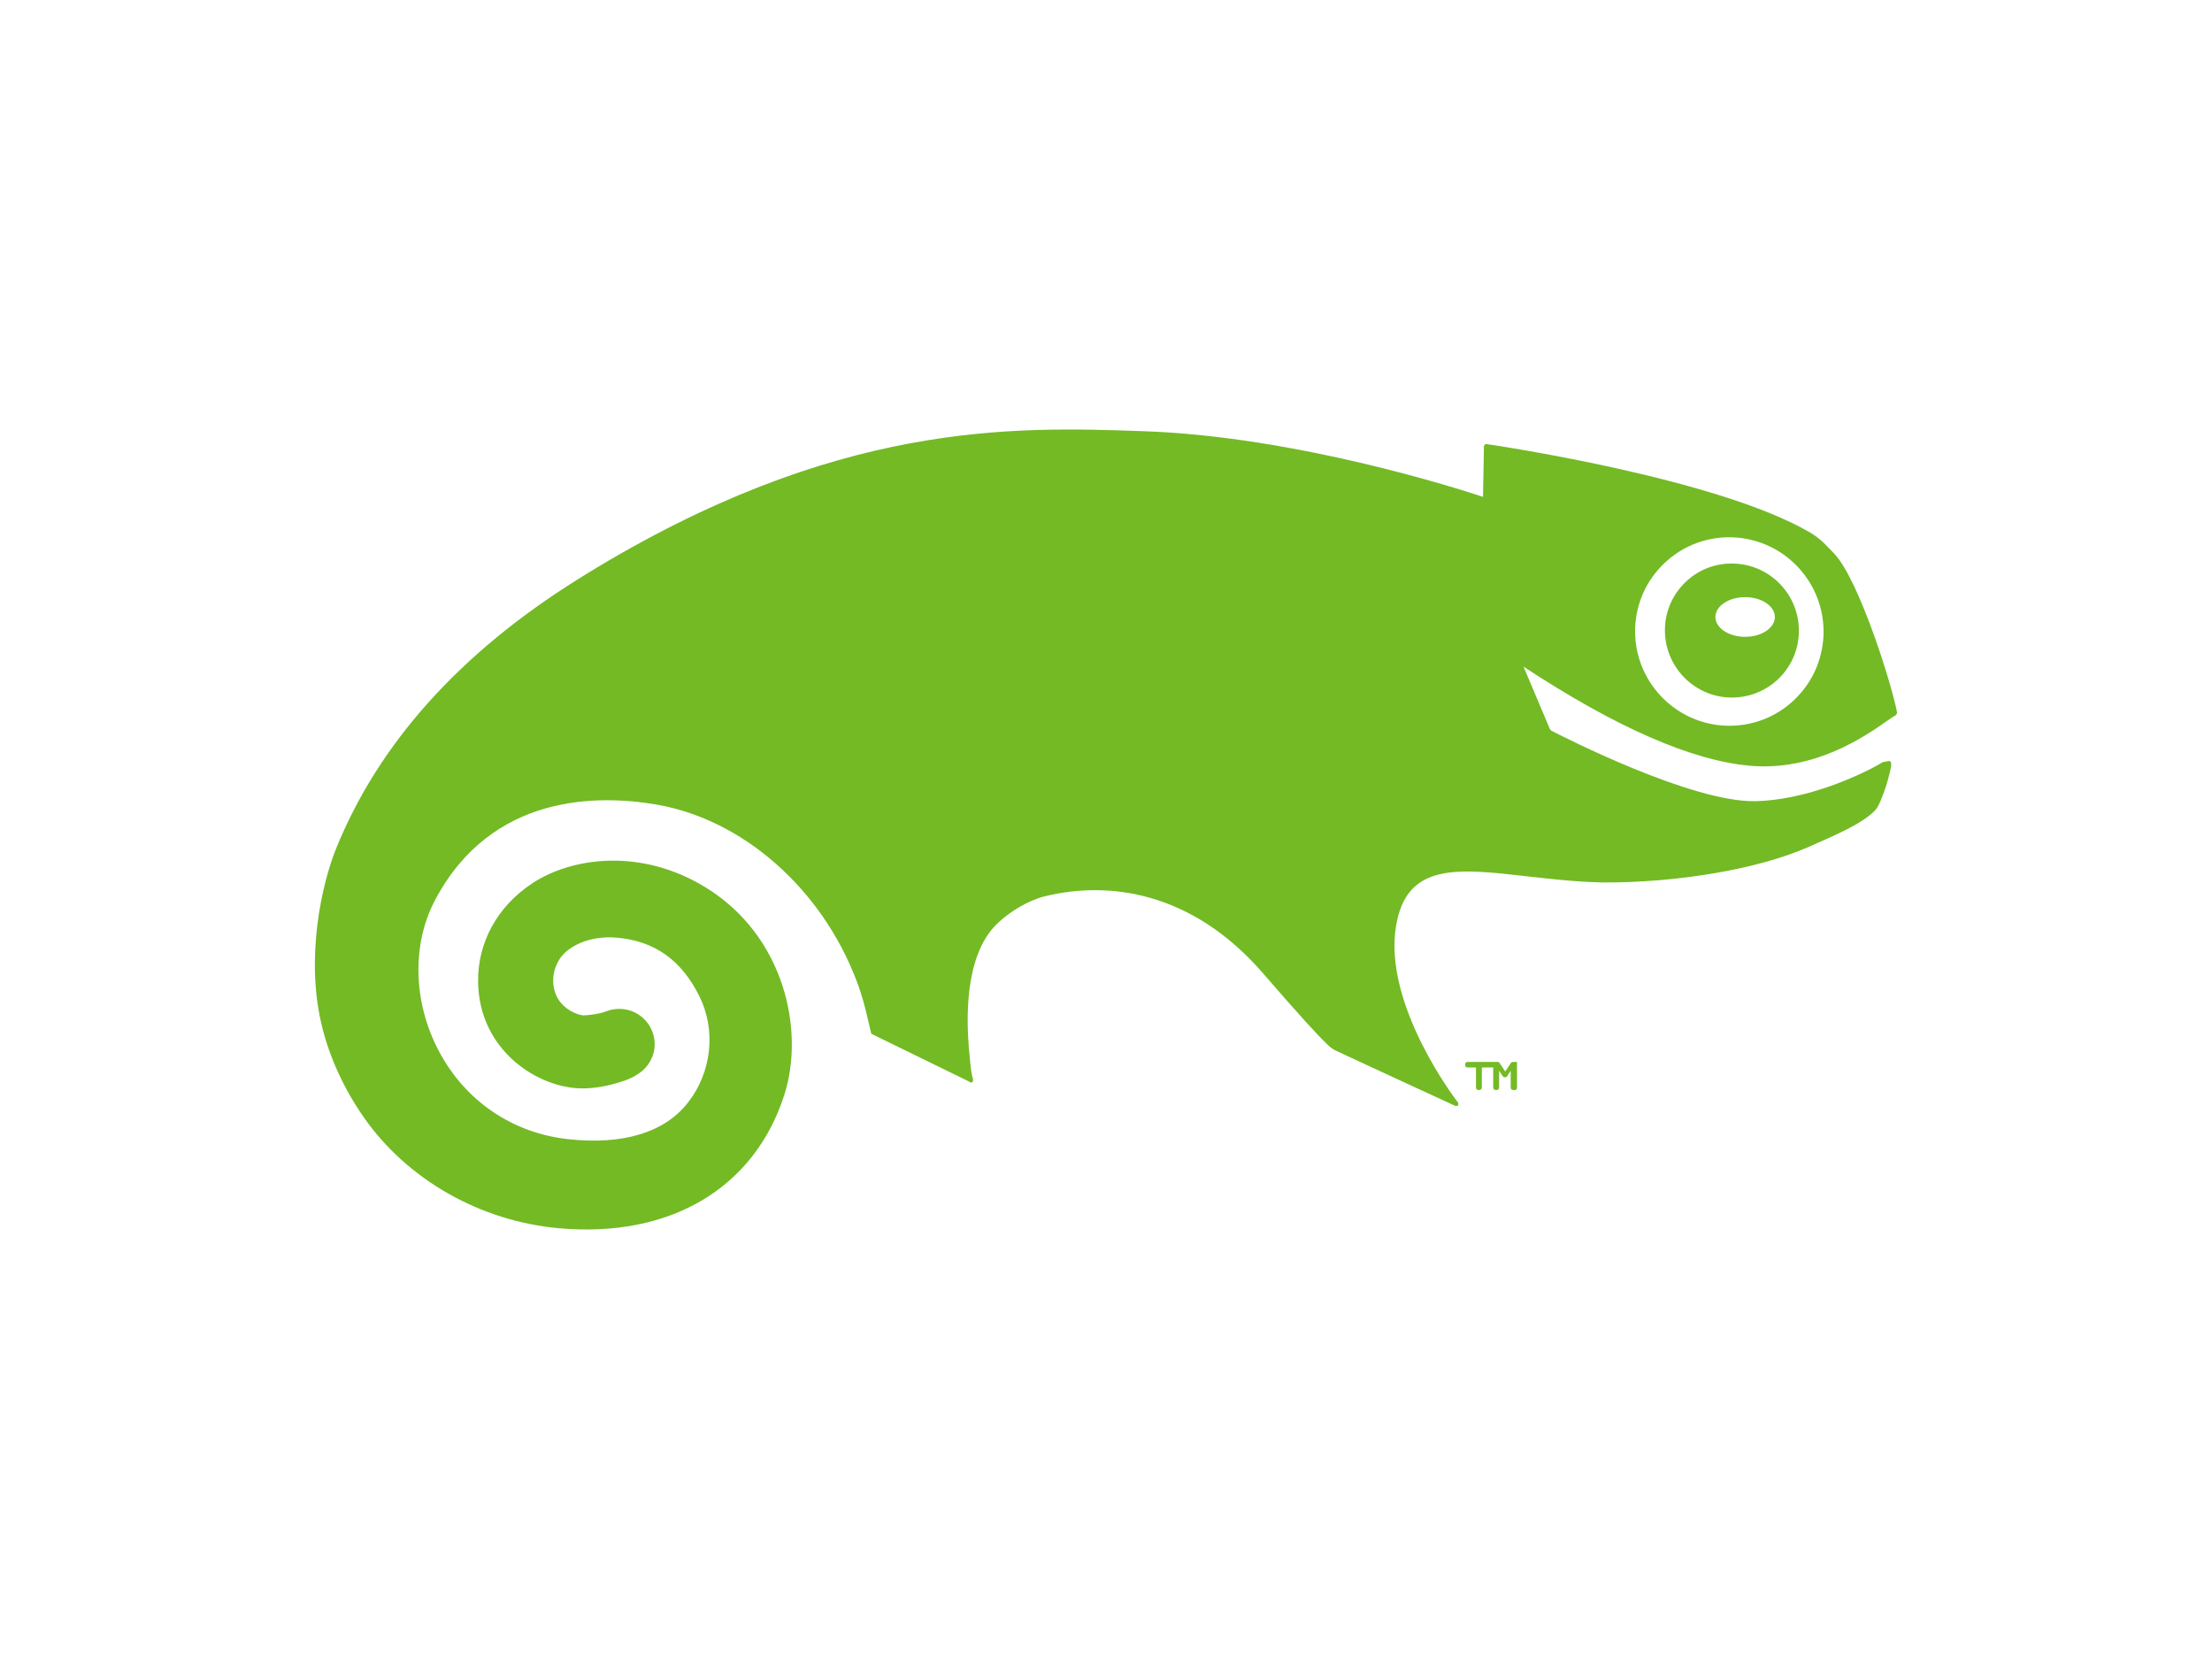
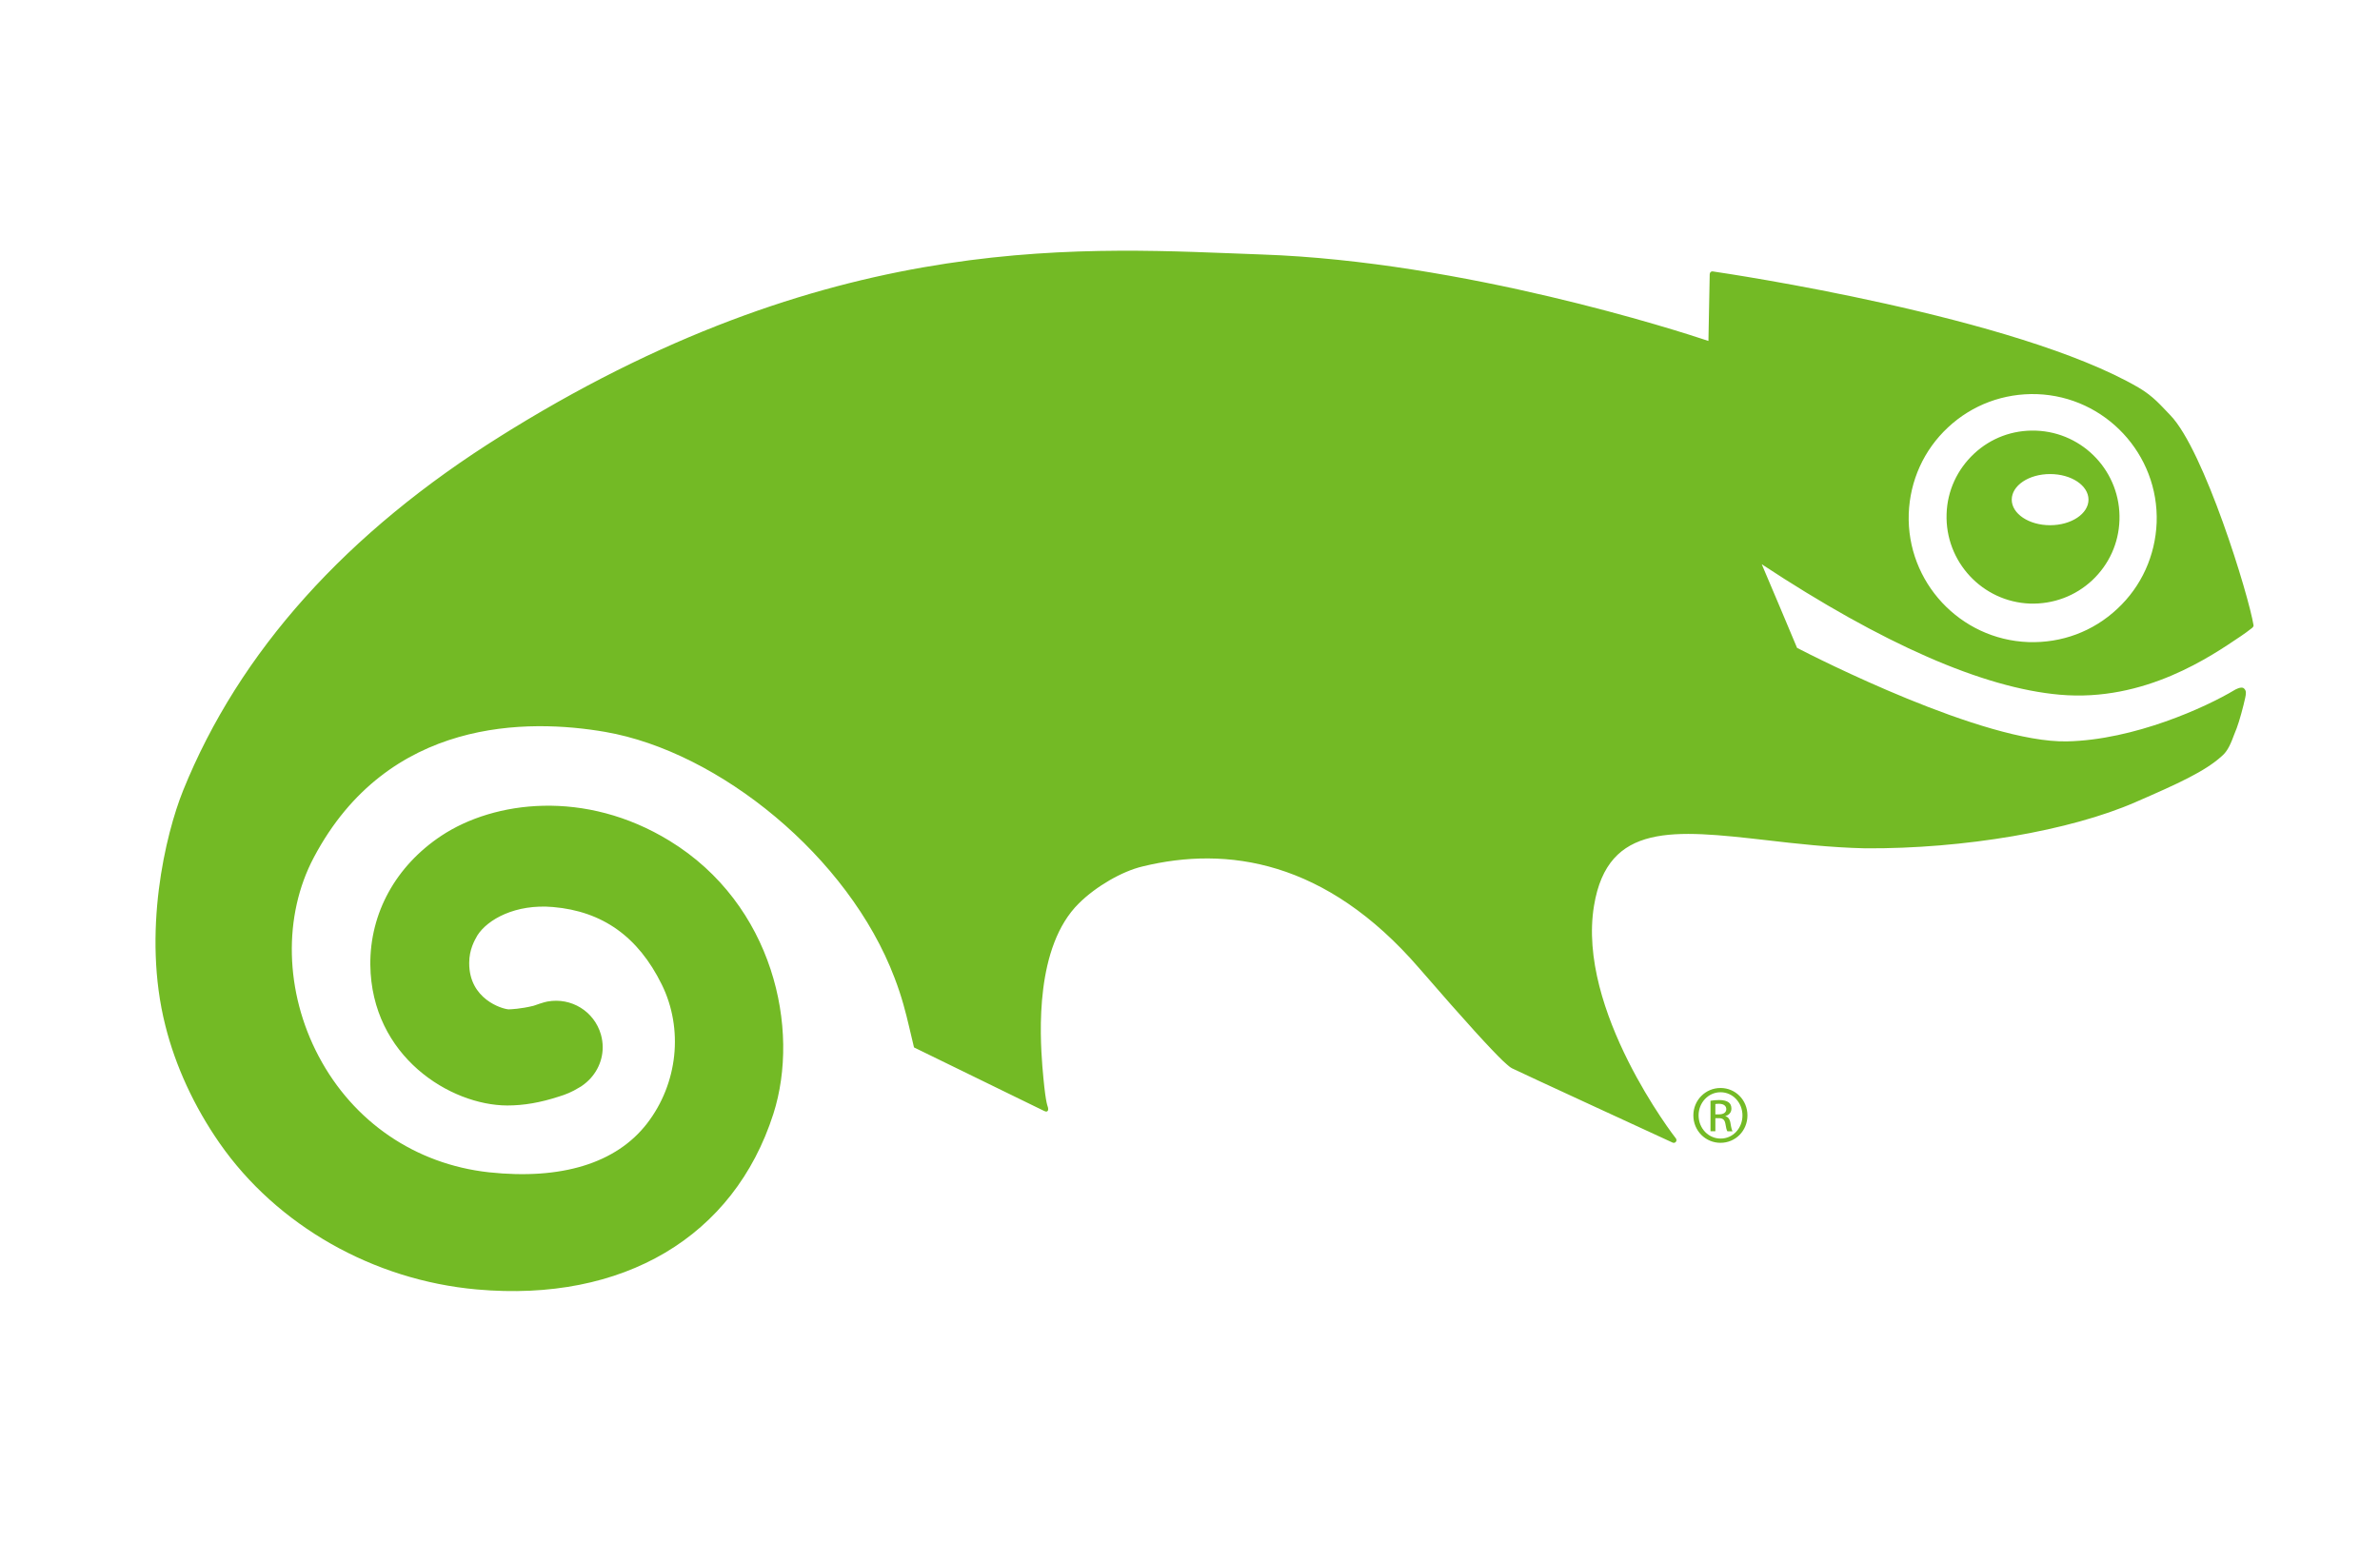
- <svg xmlns="http://www.w3.org/2000/svg" width="400" height="300" id="svg4578" version="1.0">
-   <defs id="defs4580" />
-   <g id="layer1">
-     <g id="g4630" transform="translate(3.148271,1.246765)">
-       <path style="fill:#73ba25;fill-opacity:1;fill-rule:nonzero;stroke:none;stroke-miterlimit:4" d="M 309.617,124.888 C 302.944,124.643 297.706,119.017 297.928,112.334 C 298.031,109.098 299.414,106.108 301.765,103.9 C 304.125,101.692 307.207,100.543 310.442,100.665 C 317.126,100.899 322.365,106.515 322.141,113.208 C 322.04,116.434 320.676,119.424 318.316,121.642 C 315.945,123.84 312.862,124.989 309.617,124.888 L 309.617,124.888 z M 312.426,113.91 C 315.396,113.91 317.807,112.303 317.807,110.33 C 317.807,108.346 315.396,106.738 312.426,106.738 C 309.455,106.738 307.054,108.346 307.054,110.33 C 307.054,112.303 309.455,113.91 312.426,113.91" id="path1977" />
-       <path style="fill:#73ba25;fill-opacity:1;fill-rule:evenodd;stroke:none;stroke-miterlimit:4" d="M 172.321,194.493 L 172.75,194.452 L 172.82,193.944 C 172.71,193.544 172.451,193.186 172.051,188.236 C 171.711,183.854 171.023,171.84 177.07,165.882 C 179.416,163.557 182.998,161.491 185.823,160.823 C 197.408,157.999 212.447,159.954 225.29,174.804 C 231.917,182.478 235.17,185.98 236.797,187.547 L 237.355,188.066 L 238.034,188.555 C 238.563,188.854 260.107,198.774 260.107,198.774 L 260.546,198.664 L 260.557,198.196 C 260.418,198.036 246.906,180.581 249.3,166.202 C 251.197,154.746 260.317,155.774 272.921,157.21 C 277.043,157.679 281.733,158.218 286.583,158.328 C 300.124,158.408 314.715,155.923 323.706,151.991 C 329.524,149.447 333.236,147.77 335.562,145.654 C 336.399,144.966 336.838,143.828 337.287,142.631 L 337.597,141.823 C 337.976,140.854 338.525,138.779 338.765,137.651 C 338.875,137.152 338.925,136.613 338.574,136.344 L 337.328,136.573 C 333.386,138.939 323.515,143.449 314.276,143.629 C 302.83,143.868 279.758,132.112 277.353,130.865 L 277.123,130.596 C 276.543,129.218 273.081,121.025 272.352,119.3 C 288.959,130.236 302.729,136.284 313.277,137.222 C 325.013,138.27 334.165,131.864 338.076,129.128 C 338.844,128.61 339.424,128.19 339.663,128.101 L 339.912,127.692 C 339.262,123.571 333.125,103.612 328.496,98.822 C 327.209,97.504 326.181,96.228 324.105,95.01 C 307.329,85.23 267.502,79.322 265.637,79.053 L 265.317,79.143 L 265.198,79.422 C 265.198,79.422 265.048,87.685 265.027,88.603 C 260.956,87.246 231.389,77.695 203.665,76.728 C 180.165,75.9 148.061,74.782 102.695,102.664 L 101.358,103.502 C 80.023,116.814 65.293,133.22 57.589,152.3 C 55.175,158.298 51.922,171.84 55.134,184.583 C 56.531,190.162 59.116,195.75 62.609,200.76 C 70.483,212.076 83.705,219.591 97.945,220.858 C 118.043,222.654 133.272,213.623 138.69,196.718 C 142.412,185.052 138.69,167.938 124.42,159.206 C 112.814,152.091 100.32,153.717 93.085,158.498 C 86.798,162.669 83.236,169.135 83.306,176.251 C 83.445,188.854 94.313,195.56 102.117,195.57 C 104.392,195.57 106.667,195.181 109.242,194.343 C 110.15,194.063 111.018,193.725 111.966,193.135 L 112.256,192.946 L 112.445,192.836 L 112.375,192.867 C 114.162,191.669 115.239,189.693 115.239,187.578 C 115.239,186.999 115.149,186.41 114.99,185.821 C 114.072,182.638 110.918,180.702 107.645,181.3 L 107.206,181.39 L 106.607,181.589 L 105.739,181.879 C 103.943,182.328 102.585,182.358 102.306,182.368 C 101.388,182.308 96.887,180.961 96.887,176.031 L 96.887,175.972 C 96.898,174.165 97.626,172.898 98.025,172.209 C 99.412,170.014 103.244,167.859 108.423,168.317 C 115.209,168.896 120.099,172.379 123.342,178.946 C 126.356,185.052 125.568,192.557 121.316,198.065 C 117.095,203.525 109.581,205.84 99.582,204.751 C 89.502,203.644 80.981,197.846 76.21,188.815 C 71.54,179.993 71.28,169.525 75.542,161.482 C 85.751,142.222 105.02,142.421 115.589,144.248 C 131.236,146.952 145.436,159.475 151.753,176.131 C 152.761,178.786 153.28,180.892 153.729,182.807 L 154.408,185.691 L 172.08,194.323 L 172.32,194.493 L 172.321,194.493 z M 297.939,100.488 C 294.607,103.582 292.7,107.803 292.54,112.354 C 292.232,121.734 299.597,129.637 308.976,129.987 C 313.547,130.137 317.878,128.53 321.201,125.416 C 324.523,122.313 326.43,118.102 326.6,113.561 C 326.919,104.171 319.554,96.257 310.155,95.918 C 305.604,95.769 301.262,97.375 297.939,100.488" id="path1979" />
-       <path id="path2095" d="M 270.659,195.865 L 270.461,195.865 C 270.233,195.865 270.035,195.667 270.035,195.439 L 270.035,192.382 L 269.366,193.401 C 269.29,193.508 269.153,193.553 269.032,193.553 L 268.955,193.553 C 268.834,193.553 268.697,193.508 268.621,193.401 L 267.936,192.382 L 267.936,195.439 C 267.936,195.667 267.739,195.865 267.495,195.865 L 267.298,195.865 C 267.07,195.865 266.872,195.667 266.872,195.439 L 266.872,191.789 L 264.818,191.789 L 264.818,195.439 C 264.818,195.667 264.605,195.865 264.362,195.865 L 264.18,195.865 C 263.952,195.865 263.754,195.667 263.754,195.439 L 263.754,191.789 L 262.218,191.789 C 261.99,191.789 261.807,191.637 261.807,191.394 L 261.807,191.181 C 261.807,190.937 261.99,190.785 262.218,190.785 L 267.602,190.785 C 267.815,190.785 267.952,190.861 268.028,190.983 L 269.047,192.519 L 270.066,190.983 C 270.142,190.876 270.264,190.785 270.492,190.785 L 271.176,190.785 L 271.176,195.47 C 271.176,195.698 270.963,195.896 270.72,195.896" style="fill:#73ba25;fill-opacity:1;stroke:none" />
+ <svg xmlns="http://www.w3.org/2000/svg" version="1.1" viewBox="0 0 340 220.3">
+   <g transform="translate(-232.86 -406.35)" fill="#73ba25">
+     <path id="Geeko" d="m523.71 467.88c-3.311-.119-6.451 1.051-8.85 3.301-2.399 2.25-3.815 5.298-3.915 8.599-.23 6.821 5.111 12.559 11.916 12.81 3.309.1 6.465-1.07 8.878-3.32 2.41-2.261 3.795-5.311 3.901-8.599.23-6.819-5.109-12.549-11.93-12.791zm2.021 13.512c-3.031 0-5.479-1.64-5.479-3.65 0-2.029 2.448-3.66 5.479-3.66 3.031 0 5.486 1.631 5.486 3.66 0 2.01-2.457 3.65-5.486 3.65zm28.798 14.729c.089-.069.295-.251.268-.419-.685-4.279-7.059-25.029-11.884-30.019-1.329-1.359-2.394-2.699-4.55-3.96-17.454-10.171-58.863-16.309-60.803-16.59 0 0-.195-.041-.33.091-.105.102-.125.3-.125.3s-.16 8.58-.184 9.539c-4.229-1.421-34.972-11.351-63.791-12.351-24.44-.859-60.033-4.02-107.2 24.98l-1.394.868c-22.19 13.841-37.51 30.91-45.518 50.739-2.512 6.24-5.889 20.32-2.541 33.569 1.442 5.791 4.13 11.61 7.756 16.819 8.194 11.77 21.944 19.58 36.749 20.899 20.904 1.87 36.733-7.519 42.363-25.099 3.871-12.13 0-29.928-14.839-39.007-12.07-7.391-25.049-5.711-32.578-.73-6.531 4.33-10.23 11.06-10.165 18.451.151 13.11 11.444 20.078 19.564 20.099 2.359 0 4.728-.41 7.399-1.28.951-.289 1.845-.649 2.831-1.259l.309-.181.195-.13-.065.039c1.85-1.261 2.964-3.311 2.964-5.511 0-.6-.084-1.208-.256-1.821-.959-3.32-4.239-5.328-7.638-4.709l-.46.109-.621.189-.901.31c-1.87.46-3.269.5-3.569.51-.951-.061-5.625-1.461-5.625-6.58v-.07c0-1.88.754-3.199 1.17-3.92 1.454-2.28 5.435-4.518 10.814-4.05 7.059.61 12.149 4.23 15.52 11.06 3.129 6.349 2.31 14.159-2.11 19.88-4.39 5.668-12.205 8.078-22.598 6.959-10.481-1.159-19.34-7.191-24.303-16.579-4.856-9.178-5.121-20.059-.686-28.418 10.609-20.029 30.649-19.82 41.637-17.921 16.26 2.82 34.758 17.819 41.319 35.138 1.059 2.761 1.599 4.949 2.071 6.95l.709 2.99 18.37 8.969c.395.193.528.258.686.14.189-.141.081-.53.081-.53-.114-.41-.381-.789-.805-5.93-.349-4.562-1.059-17.051 5.228-23.24 2.441-2.419 6.161-4.578 9.099-5.269 12.04-2.941 26.159-.912 39.507 14.539 6.91 7.98 10.279 11.619 11.97 13.249 0 0 .385.363.589.531.223.183.369.338.695.519.558.31 22.954 10.621 22.954 10.621s.265.132.461-.11c.194-.24.01-.479.01-.479-.149-.17-14.199-18.328-11.698-33.279 1.97-11.909 11.447-10.83 24.558-9.35 4.279.5 9.152 1.059 14.196 1.172 14.084.089 29.254-2.511 38.604-6.601 6.049-2.629 9.909-4.379 12.328-6.579.87-.721 1.321-1.891 1.791-3.15l.33-.831c.391-1.021.966-3.171 1.219-4.35.102-.519.221-1.027-.209-1.359-.393-.303-1.294.24-1.294.24-4.106 2.471-14.369 7.151-23.965 7.35-11.914.24-36.054-12.061-38.555-13.36-1.674-3.986-3.346-7.972-5.044-11.948 17.27 11.379 31.594 17.668 42.559 18.638 12.207 1.087 21.723-5.572 25.853-8.343.541-.359 1.08-.762 1.576-1.149zm-48.992-16.369c.175-4.73 2.155-9.12 5.614-12.34 3.46-3.231 7.975-4.9 12.708-4.749 9.76.349 17.43 8.589 17.095 18.338-.184 4.73-2.164 9.12-5.614 12.33-3.46 3.25-7.964 4.92-12.719 4.76-9.75-.36-17.411-8.58-17.084-18.338z" clip-rule="evenodd" fill-rule="evenodd" />
+     <g transform="matrix(1.7539 0 0 1.7539 -692 -166.47)">
+       <path d="m667.46 415.23c1.218 0 2.188.99 2.188 2.229 0 1.257-.971 2.237-2.198 2.237-1.218 0-2.208-.98-2.208-2.237 0-1.238.99-2.229 2.208-2.229zm-.01.346c-.98 0-1.782.842-1.782 1.882 0 1.06.802 1.891 1.792 1.891.99.011 1.782-.831 1.782-1.881s-.792-1.892-1.782-1.892zm-.416 3.179h-.396v-2.485c.208-.03.406-.06.703-.06.377 0 .624.079.772.188.149.108.229.276.229.515 0 .326-.218.524-.485.604v.021c.218.039.366.237.416.604.06.387.118.535.158.614h-.416c-.06-.079-.119-.307-.168-.634-.06-.316-.218-.436-.535-.436h-.277v1.069zm0-1.377h.287c.327 0 .604-.118.604-.426 0-.218-.158-.436-.604-.436-.129 0-.218.01-.287.021z" fill="#73ba25" />
    </g>
  </g>
</svg>
